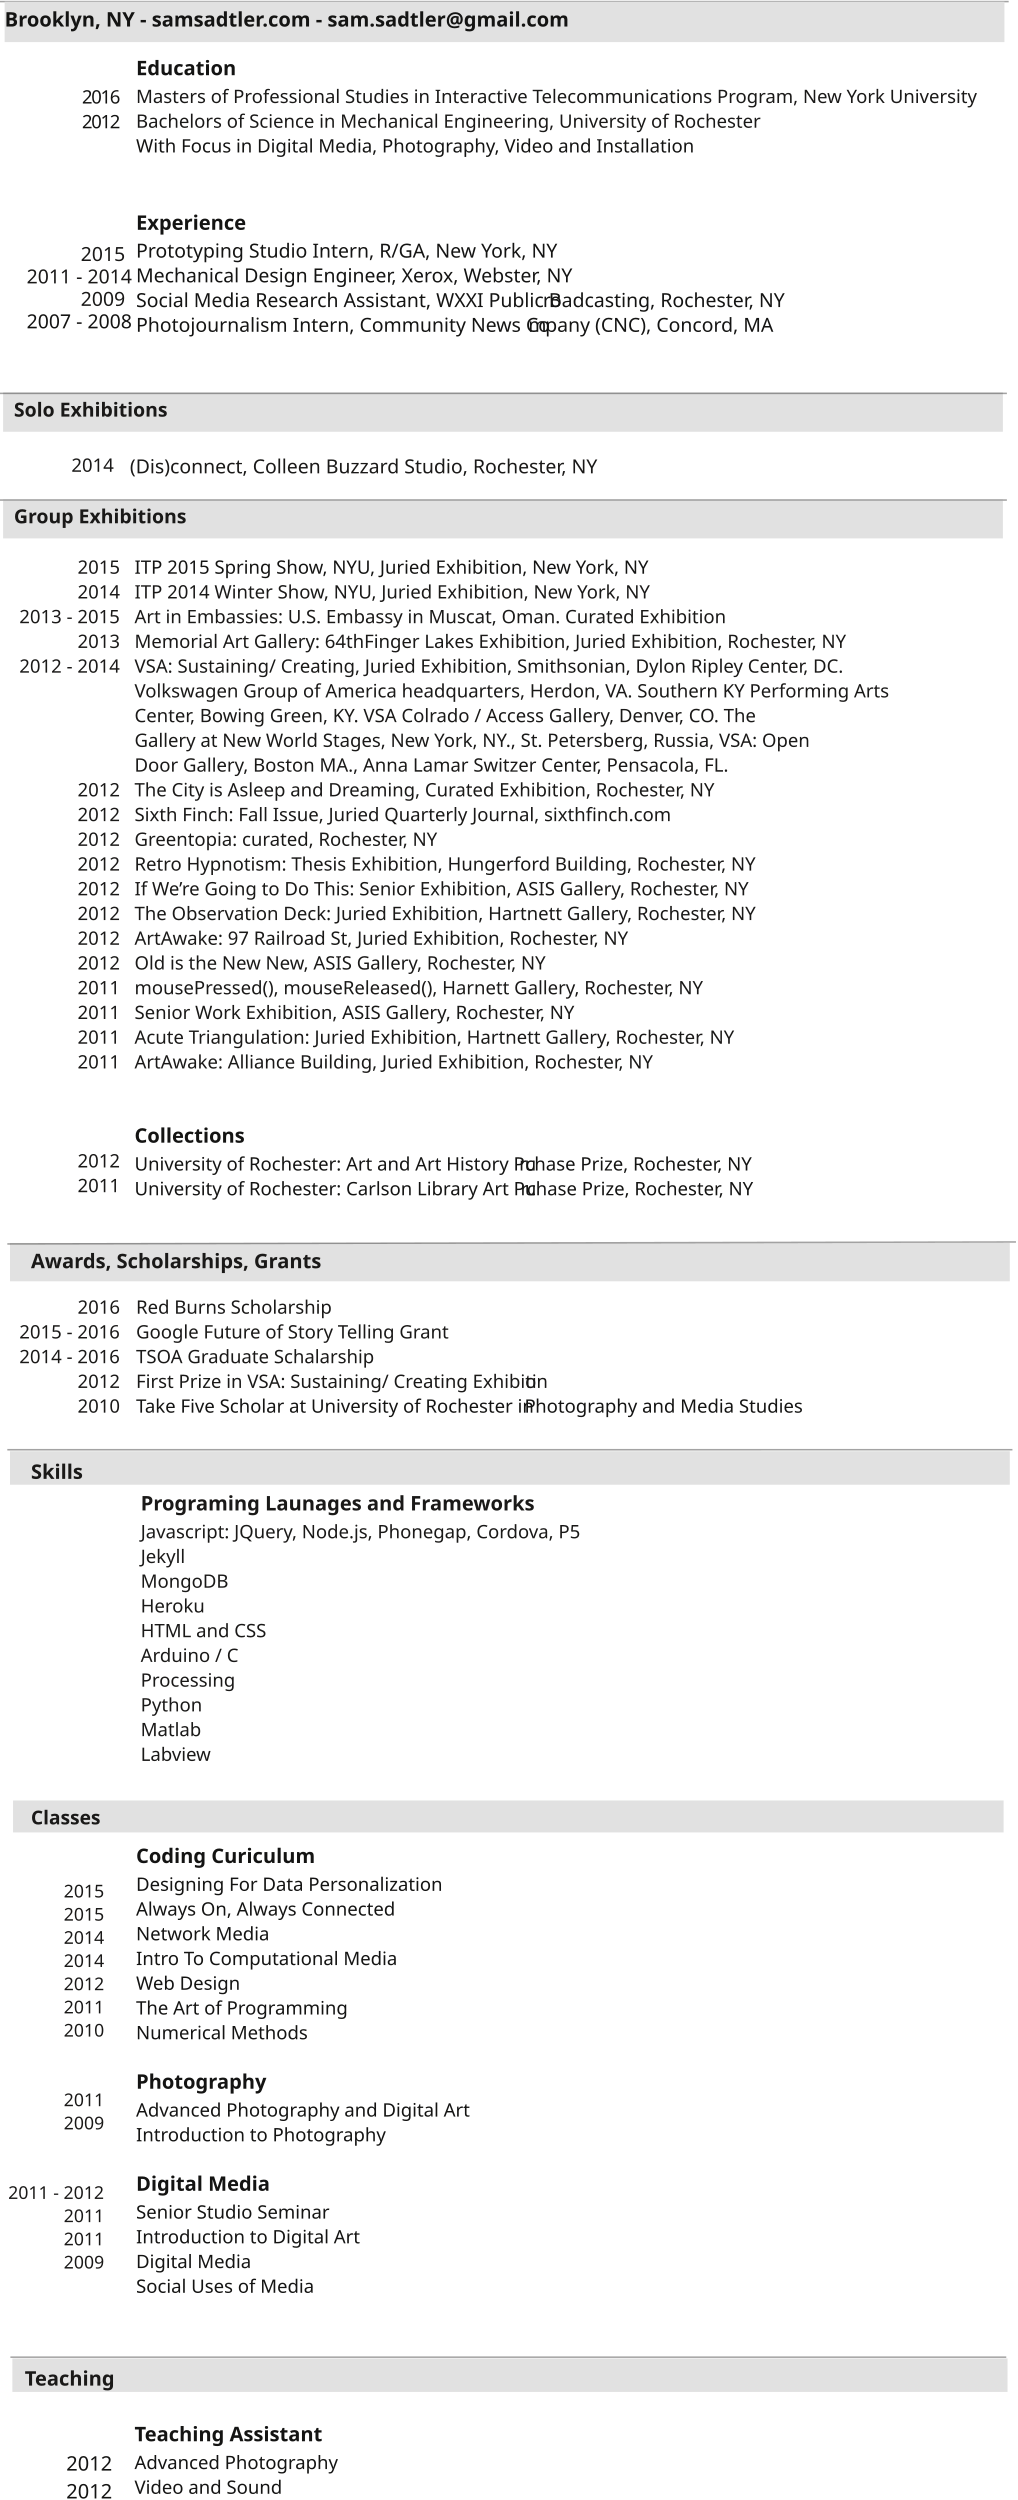
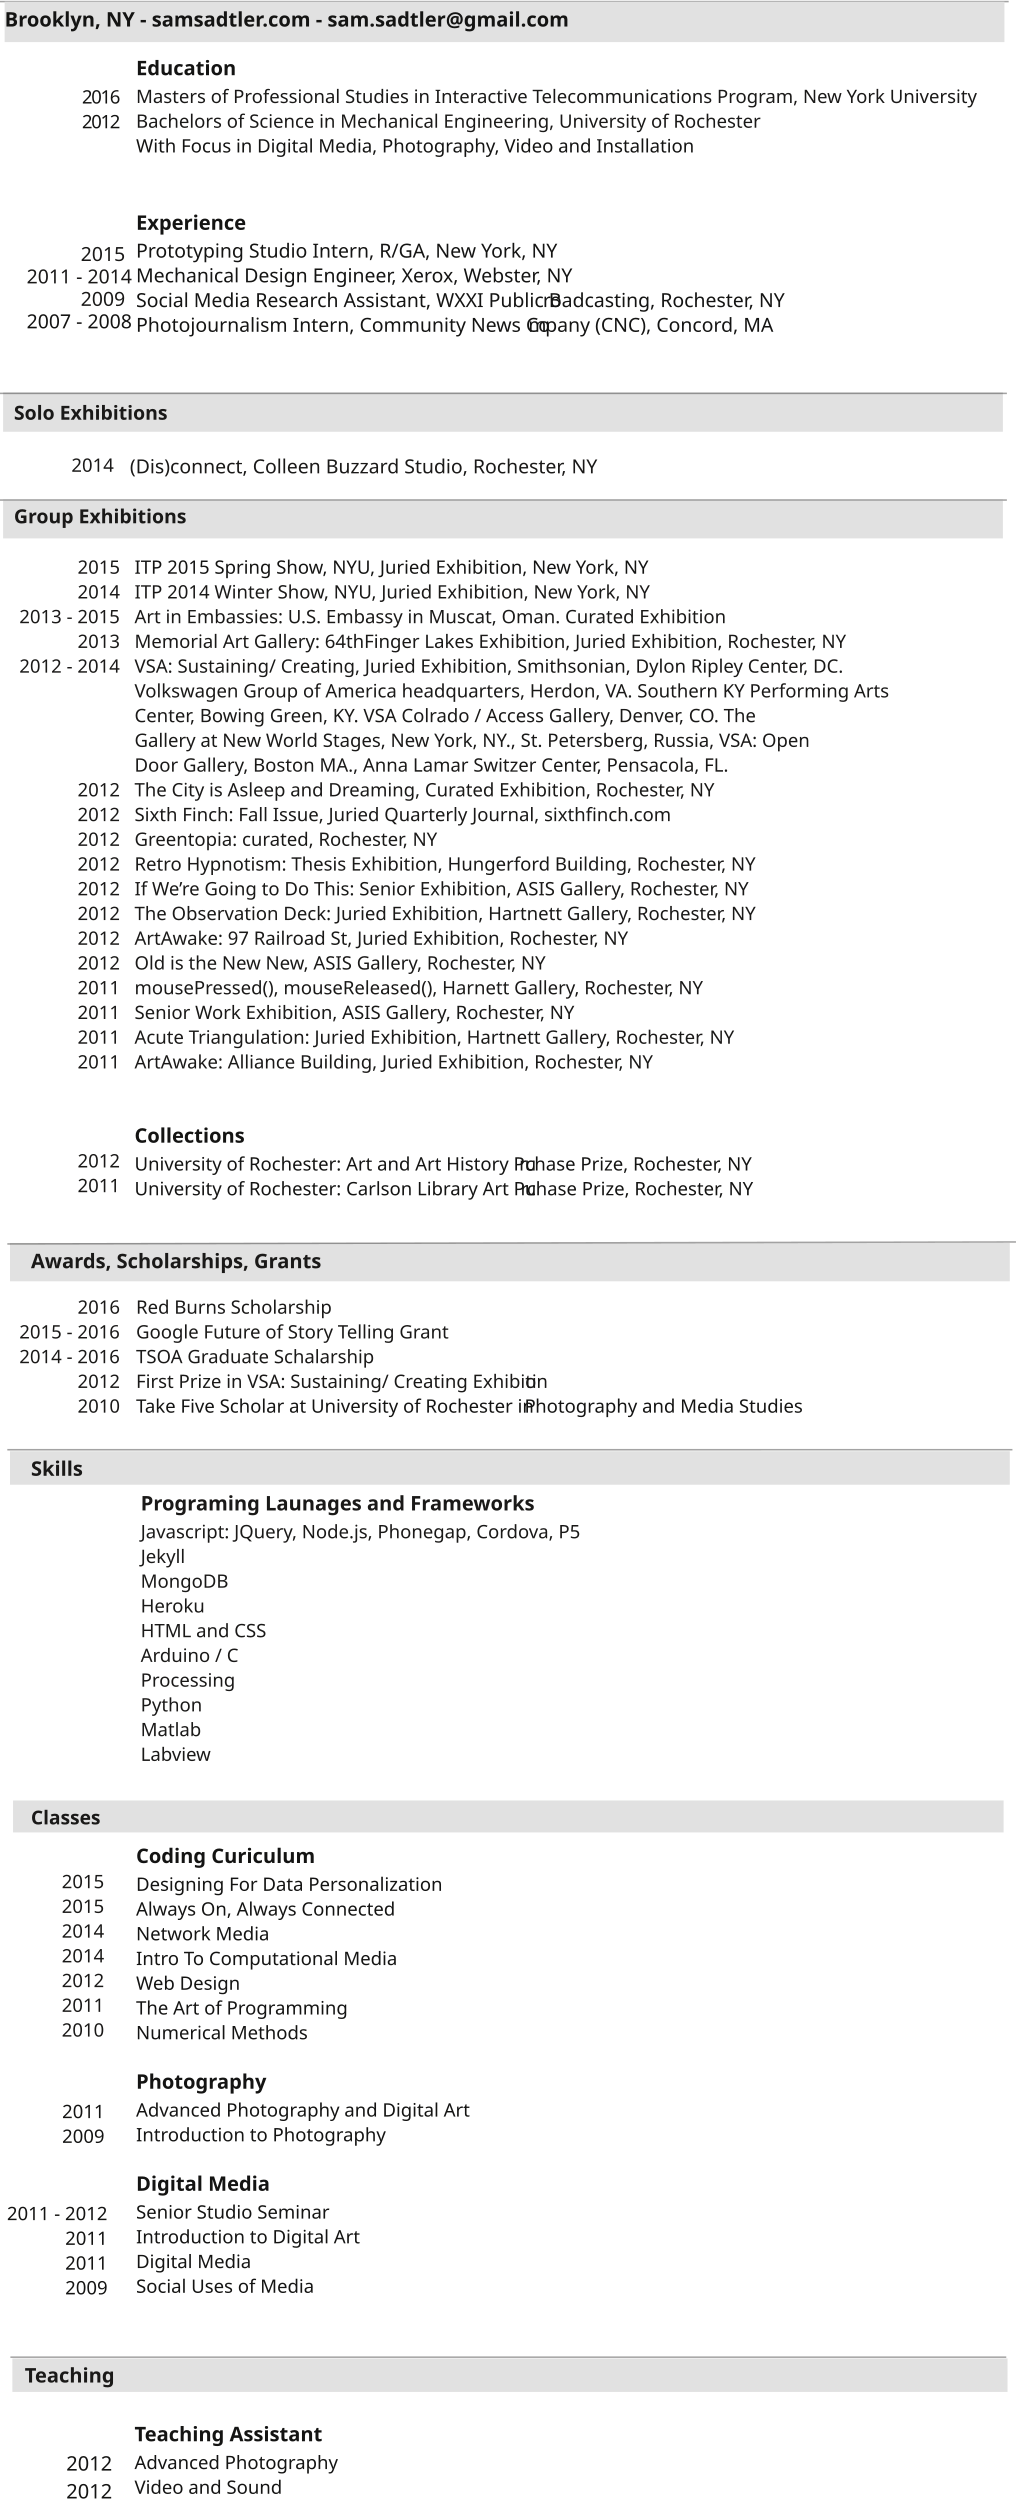
<svg xmlns="http://www.w3.org/2000/svg" width="658px" height="1617px" viewBox="0 0 658 1617" version="1.1">
  <defs />
  <g id="Page-1" stroke="none" stroke-width="1" fill="none" fill-rule="evenodd">
    <g id="SSadtler_SA_CV_2016" transform="translate(-47, 1)">
      <g id="Teaching" transform="translate(53, 1523)">
        <g id="bar" opacity="0.4">
          <polygon id="Fill-13-Copy" fill="#B4B5B4" points="2 23.114 645.673 23.114 645.673 1.436 2 1.436" />
          <path d="M0.726,0.629 L644.85,0.62" id="Stroke-15" stroke="#1A1918" />
        </g>
        <text font-family="AvenirNext-Bold, Avenir Next" font-size="13" font-weight="bold" fill="#1A1918">
-           <tspan x="10" y="19">Teaching</tspan>
+           <tspan x="10" y="17">Teaching</tspan>
        </text>
        <text id="Teaching-Assistant" font-family="AvenirNext-Bold, Avenir Next" font-size="13" font-weight="bold" fill="#141413">
          <tspan x="81" y="55">Teaching Assistant</tspan>
          <tspan x="81" y="73" font-family="AvenirNext-Regular, Avenir Next" font-size="12" font-weight="normal">Advanced Photography</tspan>
          <tspan x="81" y="89" font-family="AvenirNext-Regular, Avenir Next" font-size="12" font-weight="normal">Video and Sound</tspan>
        </text>
        <text id="2012" font-family="AvenirNext-Regular, Avenir Next" font-size="13" font-weight="normal" fill="#141413">
          <tspan x="36.84" y="74">2012</tspan>
          <tspan x="36.84" y="92">2012</tspan>
        </text>
      </g>
      <g id="Classes" transform="translate(14, 1163)">
        <g id="bar" transform="translate(41, 0.415667)" fill="#B4B5B4" opacity="0.4">
          <polygon id="Fill-13" points="0.43 20.8 641.146 20.8 641.146 0.127 0.43 0.127" />
        </g>
-         <text id="2015" font-family="AvenirNext-Regular, Avenir Next" font-size="11.443" font-weight="normal" fill="#1A1918">
-           <tspan x="100.768" y="48.272" />
-           <tspan x="74.219" y="63.272">2015</tspan>
-           <tspan x="74.219" y="78.272">2015</tspan>
-           <tspan x="74.219" y="93.272">2014</tspan>
-           <tspan x="74.219" y="108.272">2014</tspan>
-           <tspan x="74.219" y="123.272">2012</tspan>
-           <tspan x="74.219" y="138.272">2011</tspan>
-           <tspan x="74.219" y="153.272">2010</tspan>
-           <tspan x="100.768" y="168.272" />
-           <tspan x="0" y="48.272"> </tspan>
-           <tspan x="74.219" y="198.272">2011</tspan>
-           <tspan x="74.219" y="213.272">2009</tspan>
-           <tspan x="100.768" y="228.272" />
-           <tspan x="100.768" y="243.272" />
-           <tspan x="38.286" y="258.272">2011 - 2012</tspan>
-           <tspan x="74.219" y="273.272">2011</tspan>
-           <tspan x="74.219" y="288.272">2011</tspan>
-           <tspan x="74.219" y="303.272">2009</tspan>
-         </text>
        <text font-family="AvenirNext-Bold, Avenir Next" font-size="12.397" font-weight="bold" fill="#1A1918">
          <tspan x="53" y="16">Classes</tspan>
        </text>
        <text id="Curiculum" font-family="AvenirNext-Bold, Avenir Next" font-size="13" font-weight="bold" fill="#141413">
          <tspan x="121" y="41">Coding Curiculum</tspan>
          <tspan x="234.737" y="41" font-family="AvenirNext-Regular, Avenir Next" font-weight="normal" />
          <tspan x="121" y="59" font-family="AvenirNext-Regular, Avenir Next" font-size="12" font-weight="normal">Designing For Data Personalization</tspan>
          <tspan x="121" y="75" font-family="AvenirNext-Regular, Avenir Next" font-size="12" font-weight="normal">Always On, Always Connected</tspan>
          <tspan x="121" y="91" font-family="AvenirNext-Regular, Avenir Next" font-size="12" font-weight="normal">Network Media</tspan>
          <tspan x="121" y="107" font-family="AvenirNext-Regular, Avenir Next" font-size="12" font-weight="normal">Intro To Computational Media </tspan>
          <tspan x="121" y="123" font-family="AvenirNext-Regular, Avenir Next" font-size="12" font-weight="normal">Web Design</tspan>
          <tspan x="121" y="139" font-family="AvenirNext-Regular, Avenir Next" font-size="12" font-weight="normal">The Art of Programming</tspan>
          <tspan x="121" y="155" font-family="AvenirNext-Regular, Avenir Next" font-size="12" font-weight="normal">Numerical Methods</tspan>
          <tspan x="228.952" y="155" font-family="AvenirNext-Regular, Avenir Next" font-weight="normal" />
          <tspan x="121" y="171" font-size="12" />
          <tspan x="121" y="187">Photography</tspan>
          <tspan x="203.394" y="187" font-family="AvenirNext-Regular, Avenir Next" font-size="12" font-weight="normal" />
          <tspan x="121" y="205" font-family="AvenirNext-Regular, Avenir Next" font-size="12" font-weight="normal">Advanced Photography and Digital Art</tspan>
          <tspan x="121" y="221" font-family="AvenirNext-Regular, Avenir Next" font-size="12" font-weight="normal">Introduction to Photography</tspan>
          <tspan x="121" y="237" font-family="AvenirNext-Regular, Avenir Next" font-size="12" font-weight="normal" />
          <tspan x="121" y="253">Digital Media</tspan>
          <tspan x="206.553" y="253" font-family="AvenirNext-Regular, Avenir Next" font-weight="normal" />
          <tspan x="121" y="271" font-family="AvenirNext-Regular, Avenir Next" font-size="12" font-weight="normal">Senior Studio Seminar</tspan>
          <tspan x="121" y="287" font-family="AvenirNext-Regular, Avenir Next" font-size="12" font-weight="normal">Introduction to Digital Art</tspan>
          <tspan x="121" y="303" font-family="AvenirNext-Regular, Avenir Next" font-size="12" font-weight="normal">Digital Media</tspan>
          <tspan x="121" y="319" font-family="AvenirNext-Regular, Avenir Next" font-size="12" font-weight="normal">Social Uses of Media</tspan>
        </text>
+         <text id="2015" font-family="AvenirNext-Regular, Avenir Next" font-size="12" font-weight="normal" fill="#1A1918">
+           <tspan x="100.768" y="41.272" />
+           <tspan x="72.928" y="57.272">2015</tspan>
+           <tspan x="72.928" y="73.272">2015</tspan>
+           <tspan x="72.928" y="89.272">2014</tspan>
+           <tspan x="72.928" y="105.272">2014</tspan>
+           <tspan x="72.928" y="121.272">2012</tspan>
+           <tspan x="72.928" y="137.272">2011</tspan>
+           <tspan x="72.928" y="153.272">2010</tspan>
+         </text>
+         <text id="2011" font-family="AvenirNext-Regular, Avenir Next" font-size="12" font-weight="normal" fill="#141413">
+           <tspan x="101" y="174" />
+           <tspan x="73" y="174"> </tspan>
+           <tspan x="73.16" y="206">2011</tspan>
+           <tspan x="73.16" y="222">2009</tspan>
+         </text>
+         <text id="2011---2012" font-family="AvenirNext-Regular, Avenir Next" font-size="12" font-weight="normal" fill="#141413">
+           <tspan x="37.48" y="272">2011 - 2012</tspan>
+           <tspan x="75.16" y="288">2011</tspan>
+           <tspan x="75.16" y="304">2011</tspan>
+           <tspan x="75.16" y="320">2009</tspan>
+         </text>
      </g>
      <g id="Skills" transform="translate(51, 936.4667)">
        <g id="Group-6" opacity="0.4">
          <polygon id="Fill-13" fill="#B4B5B4" points="2.453 22.86 649.124 22.86 649.124 1.182 2.453 1.182" />
          <path d="M0.732,0.224 L650.843,0.214" id="Stroke-15" stroke="#1A1918" />
        </g>
        <text font-family="AvenirNext-Bold, Avenir Next" font-size="13" font-weight="bold" fill="#1A1918">
-           <tspan x="16.021" y="19.063">Skills</tspan>
+           <tspan x="16.021" y="17.063">Skills</tspan>
        </text>
        <text id="Programing-Launages-" font-family="AvenirNext-Bold, Avenir Next" font-size="13" font-weight="bold" fill="#1A1918">
          <tspan x="87" y="39.483">Programing Launages and Frameworks</tspan>
          <tspan x="87" y="57.483" font-family="AvenirNext-Regular, Avenir Next" font-size="12" font-weight="normal">Javascript: JQuery, Node.js, Phonegap, Cordova, P5</tspan>
          <tspan x="87" y="73.483" font-family="AvenirNext-Regular, Avenir Next" font-size="12" font-weight="normal">Jekyll</tspan>
          <tspan x="87" y="89.483" font-family="AvenirNext-Regular, Avenir Next" font-size="12" font-weight="normal">MongoDB</tspan>
          <tspan x="87" y="105.483" font-family="AvenirNext-Regular, Avenir Next" font-size="12" font-weight="normal">Heroku</tspan>
          <tspan x="87" y="121.483" font-family="AvenirNext-Regular, Avenir Next" font-size="12" font-weight="normal">HTML and CSS</tspan>
          <tspan x="87" y="137.483" font-family="AvenirNext-Regular, Avenir Next" font-size="12" font-weight="normal">Arduino / C</tspan>
          <tspan x="87" y="153.483" font-family="AvenirNext-Regular, Avenir Next" font-size="12" font-weight="normal">Processing</tspan>
          <tspan x="87" y="169.483" font-family="AvenirNext-Regular, Avenir Next" font-size="12" font-weight="normal">Python</tspan>
          <tspan x="87" y="185.483" font-family="AvenirNext-Regular, Avenir Next" font-size="12" font-weight="normal">Matlab</tspan>
          <tspan x="87" y="201.483" font-family="AvenirNext-Regular, Avenir Next" font-size="12" font-weight="normal">Labview</tspan>
        </text>
      </g>
      <g id="Awards-and-Grants" transform="translate(0, 802.1067)">
        <polygon id="Fill-7" fill="#B4B5B4" opacity="0.4" points="53.453 25.632 700.124 25.632 700.124 0.833 53.453 0.833" />
        <path d="M51.733,1.47 L704.137,0.198" id="Stroke-9" stroke="#1A1918" opacity="0.4" />
        <text id="Awards,-Scholarships" font-family="AvenirNext-Bold, Avenir Next" font-size="13" font-weight="bold" fill="#1A1918">
          <tspan x="67.021" y="17.174">Awards, Scholarships, Grants</tspan>
        </text>
        <text id="Red-Burns-Scholarshi" font-family="AvenirNext-Regular, Avenir Next" font-size="12" font-weight="normal">
          <tspan x="135" y="46.608" fill="#1A1918">Red Burns Scholarship</tspan>
          <tspan x="135" y="62.608" fill="#1A1918">Google Future of Story Telling Grant</tspan>
          <tspan x="135" y="78.608" fill="#1A1918">TSOA Graduate Schalarship </tspan>
          <tspan x="135" y="94.608" fill="#1A1918">First Prize in VSA: Sustaining/ Creating Exhibiti</tspan>
          <tspan x="386.64" y="94.608" letter-spacing="-0.018" fill="#1A1918">o</tspan>
          <tspan x="393.954" y="94.608" fill="#1A1918">n</tspan>
          <tspan x="135" y="110.608" fill="#141413">Take Five Scholar at University of Rochester in </tspan>
          <tspan x="386.256" y="110.608" letter-spacing="-0.05" fill="#141413">P</tspan>
          <tspan x="393.166" y="110.608" fill="#141413">hotography and Media Studies</tspan>
        </text>
        <text id="2016" font-family="AvenirNext-Regular, Avenir Next" font-size="12" font-weight="normal" fill="#1A1918">
          <tspan x="97.16" y="46.608">2016</tspan>
          <tspan x="59.48" y="62.608">2015 - 2016</tspan>
          <tspan x="59.48" y="78.608">2014 - 2016</tspan>
          <tspan x="97.16" y="94.608">2012</tspan>
          <tspan x="97.16" y="110.608">2010</tspan>
        </text>
      </g>
      <g id="Group-Exhibitions" transform="translate(47, 321.4089)">
        <g id="Group" opacity="0.4" transform="translate(0, -0)">
          <polygon id="Fill-4" fill="#B4B5B4" points="2 25.836 648.671 25.836 648.671 0.366 2 0.366" />
          <path d="M0,1.018 L651.257,1.018" id="Stroke-6" stroke="#1A1918" />
        </g>
        <text font-family="AvenirNext-Bold, Avenir Next" font-size="12.571" font-weight="bold" fill="#1A1918">
          <tspan x="9" y="16.054">Group Exhibitions</tspan>
        </text>
        <text id="ITP-2015-Spring-Show" font-family="AvenirNext-Regular, Avenir Next" font-size="12" font-weight="normal">
          <tspan x="87" y="48.688" fill="#141413">ITP 2015 Spring Show, NYU, Juried Exhibition, New York, NY</tspan>
          <tspan x="414.528" y="48.688" fill="#1A1918" />
          <tspan x="87" y="64.688" fill="#1A1918">ITP 2014 Winter Show, NYU, Juried Exhibition, New York, NY</tspan>
          <tspan x="87" y="80.688" fill="#1A1918">Art in Embassies: U.S. Embassy in Muscat, Oman. Curated Exhibition   </tspan>
          <tspan x="87" y="96.688" fill="#1A1918">Memorial Art Gallery: 64thFinger Lakes Exhibition, Juried Exhibition, Rochester, NY</tspan>
          <tspan x="87" y="112.688" fill="#1A1918">VSA: Sustaining/ Creating, Juried Exhibition, Smithsonian, Dylon Ripley Center, DC.</tspan>
          <tspan x="87" y="128.688" fill="#1A1918">Volkswagen Group of America headquarters, Herdon, VA. Southern KY Performing Arts </tspan>
          <tspan x="87" y="144.688" fill="#1A1918">	Center, Bowing Green, KY. VSA Colrado / Access Gallery, Denver, CO. The </tspan>
          <tspan x="87" y="160.688" fill="#1A1918">		Gallery at New World Stages, New York, NY., St. Petersberg, Russia, VSA: Open </tspan>
          <tspan x="87" y="176.688" fill="#1A1918">			Door Gallery, Boston MA., Anna Lamar Switzer Center, Pensacola, FL.</tspan>
          <tspan x="87" y="192.688" fill="#1A1918">The City is Asleep and Dreaming, Curated Exhibition, Rochester, NY</tspan>
          <tspan x="87" y="208.688" fill="#1A1918">Sixth Finch: Fall Issue, Juried Quarterly Journal, sixthfinch.com</tspan>
          <tspan x="87" y="224.688" fill="#1A1918">Greentopia: curated, Rochester, NY</tspan>
          <tspan x="87" y="240.688" fill="#1A1918">Retro Hypnotism: Thesis Exhibition, Hungerford Building, Rochester, NY </tspan>
          <tspan x="87" y="256.688" fill="#1A1918">If We’re Going to Do This: Senior Exhibition, ASIS Gallery, Rochester, NY</tspan>
          <tspan x="87" y="272.688" fill="#1A1918">The Observation Deck: Juried Exhibition, Hartnett Gallery, Rochester, NY</tspan>
          <tspan x="87" y="288.688" fill="#1A1918">ArtAwake: 97 Railroad St, Juried Exhibition, Rochester, NY</tspan>
          <tspan x="87" y="304.688" fill="#1A1918">Old is the New New, ASIS Gallery, Rochester, NY</tspan>
          <tspan x="87" y="320.688" fill="#1A1918">mousePressed(), mouseReleased(), Harnett Gallery, Rochester, NY</tspan>
          <tspan x="87" y="336.688" fill="#1A1918">Senior Work Exhibition, ASIS Gallery, Rochester, NY</tspan>
          <tspan x="87" y="352.688" fill="#1A1918">Acute Triangulation: Juried Exhibition, Hartnett Gallery, Rochester, NY</tspan>
          <tspan x="87" y="368.688" fill="#1A1918">ArtAwake: Alliance Building, Juried Exhibition, Rochester, NY</tspan>
          <tspan x="418.608" y="368.688" font-family="AvenirNext-Bold, Avenir Next" font-weight="bold" fill="#141413" />
          <tspan x="87" y="384.688" font-family="AvenirNext-Bold, Avenir Next" font-weight="bold" fill="#141413" />
          <tspan x="87" y="400.688" font-family="AvenirNext-Bold, Avenir Next" font-weight="bold" fill="#141413" />
          <tspan x="87" y="416.688" font-family="AvenirNext-Bold, Avenir Next" font-size="13" font-weight="bold" fill="#141413">Collections</tspan>
          <tspan x="157.187" y="416.688" fill="#141413" />
          <tspan x="87" y="434.688" fill="#141413">University of Rochester: Art and Art History Pu</tspan>
          <tspan x="335.796" y="434.688" letter-spacing="-0.05" fill="#141413">r</tspan>
          <tspan x="339.85" y="434.688" fill="#141413">chase Prize, Rochester, NY</tspan>
          <tspan x="87" y="450.688" fill="#141413">University of Rochester: Carlson Library Art Pu</tspan>
          <tspan x="336.684" y="450.688" letter-spacing="-0.05" fill="#141413">r</tspan>
          <tspan x="340.738" y="450.688" fill="#141413">chase Prize, Rochester, NY</tspan>
        </text>
        <text id="2015" font-family="AvenirNext-Regular, Avenir Next" font-size="12" font-weight="normal" fill="#1A1918">
          <tspan x="50.16" y="48.688">2015</tspan>
          <tspan x="50.16" y="64.688">2014</tspan>
          <tspan x="12.48" y="80.688">2013 - 2015</tspan>
          <tspan x="50.16" y="96.688">2013</tspan>
          <tspan x="12.48" y="112.688">2012 - 2014</tspan>
          <tspan x="78" y="128.688" />
          <tspan x="78" y="144.688" />
          <tspan x="78" y="160.688" />
          <tspan x="78" y="176.688" />
          <tspan x="50.16" y="192.688">2012</tspan>
          <tspan x="50.16" y="208.688">2012</tspan>
          <tspan x="50.16" y="224.688">2012</tspan>
          <tspan x="50.16" y="240.688">2012</tspan>
          <tspan x="50.16" y="256.688">2012</tspan>
          <tspan x="50.16" y="272.688">2012</tspan>
          <tspan x="50.16" y="288.688">2012</tspan>
          <tspan x="50.16" y="304.688">2012</tspan>
          <tspan x="50.16" y="320.688">2011</tspan>
          <tspan x="50.16" y="336.688">2011</tspan>
          <tspan x="50.16" y="352.688">2011</tspan>
          <tspan x="50.16" y="368.688">2011</tspan>
          <tspan x="78" y="384.688" />
          <tspan x="78" y="400.688" />
          <tspan x="78" y="416.688" />
          <tspan x="50.16" y="432.688">2012</tspan>
          <tspan x="50.16" y="448.688">2011</tspan>
        </text>
      </g>
      <g id="Solo-Exhibitions" transform="translate(47, 252.4243)">
        <polygon id="Fill-4" fill-opacity="0.4" fill="#B4B5B4" points="2 25.836 648.671 25.836 648.671 0.366 2 0.366" />
        <path d="M0,1.018 L651.257,1.018" id="Stroke-6" stroke="#1A1918" opacity="0.4" />
        <text font-family="AvenirNext-Bold, Avenir Next" font-size="12.571" font-weight="bold" fill="#1A1918">
-           <tspan x="9" y="16.054">Solo Exhibitions</tspan>
+           <tspan x="9" y="18.054">Solo Exhibitions</tspan>
        </text>
        <text id="(Dis)connect,-Collee" font-family="AvenirNext-Regular, Avenir Next" font-size="12.571" font-weight="normal" fill="#1A1918">
          <tspan x="84" y="52.725">(Dis)connect, Colleen Buzzard Studio, Rochester, NY</tspan>
        </text>
        <text id="2014" font-family="AvenirNext-Regular, Avenir Next" font-size="12" font-weight="normal" fill="#1A1918">
          <tspan x="46.16" y="51.725">2014</tspan>
        </text>
      </g>
      <g id="Education-and-Experience" transform="translate(64, 34)">
        <text id="2015" font-family="MyriadPro-Regular, Myriad Pro" font-size="12.571" font-weight="normal">
          <tspan x="35.203" y="133.807" fill="#1A1918">2015</tspan>
          <tspan x="0.217" y="148.321" fill="#1A1918">2011 - 2014</tspan>
          <tspan x="35.203" y="162.836" fill="#1A1918">2009</tspan>
          <tspan x="61" y="162.836" font-size="12.571" fill="#141413" />
          <tspan x="0.219" y="177.35" font-size="12.571" fill="#141413">2007 - 2008</tspan>
        </text>
        <text id="Education" font-family="AvenirNext-Bold, Avenir Next" font-size="13" font-weight="bold">
          <tspan x="71" y="13.626" fill="#141413">Education</tspan>
          <tspan x="134.232" y="13.626" font-family="AvenirNext-Medium, Avenir Next" font-size="12" font-weight="400" fill="#1A1918" />
          <tspan x="71" y="31.626" font-family="AvenirNext-Regular, Avenir Next" font-size="12" font-weight="normal" fill="#1A1918">Masters of Professional Studies in Interactive Telecommunications Program, New York University</tspan>
          <tspan x="71" y="47.626" font-family="AvenirNext-Regular, Avenir Next" font-size="12" font-weight="normal" fill="#1A1918">Bachelors of Science in Mechanical Engineering, University of Rochester</tspan>
          <tspan x="71" y="63.626" font-family="AvenirNext-Regular, Avenir Next" font-size="12" font-weight="normal" fill="#141413"> With Focus in Digital Media, Photography, Video and Installation</tspan>
          <tspan x="71" y="79.626" font-family="AvenirNext-Medium, Avenir Next" font-size="12" font-weight="400" fill="#141413" />
          <tspan x="71" y="95.626" fill="#141413" />
          <tspan x="71" y="113.626" fill="#141413">Experience</tspan>
          <tspan x="141.941" y="113.626" font-family="Skia-Regular, Skia" font-size="12.571" font-weight="normal" fill="#141413" />
          <tspan x="71" y="131.626" font-family="Skia-Regular, Skia" font-size="12.571" font-weight="normal" fill="#141413">Prototyping Studio Intern, R/GA, New York, NY</tspan>
          <tspan x="71" y="147.626" font-family="Skia-Regular, Skia" font-size="12.571" font-weight="normal" fill="#141413">Mechanical Design Engineer, Xerox, Webster, NY</tspan>
          <tspan x="71" y="163.626" font-family="Skia-Regular, Skia" font-size="12.571" font-weight="normal" fill="#141413">Social Media Research Assistant, WXXI Public B</tspan>
          <tspan x="334.138" y="163.626" font-family="Skia-Regular, Skia" font-size="12.571" font-weight="normal" letter-spacing="-0.1" fill="#141413">r</tspan>
          <tspan x="338.678" y="163.626" font-family="Skia-Regular, Skia" font-size="12.571" font-weight="normal" fill="#141413">oadcasting, Rochester, NY</tspan>
          <tspan x="71" y="179.626" font-family="Skia-Regular, Skia" font-size="12.571" font-weight="normal" fill="#141413">Photojournalism Intern, Community News Co</tspan>
          <tspan x="324.685" y="179.626" font-family="Skia-Regular, Skia" font-size="12.571" font-weight="normal" letter-spacing="-0.05" fill="#141413">m</tspan>
          <tspan x="335.647" y="179.626" font-family="Skia-Regular, Skia" font-size="12.571" font-weight="normal" fill="#141413">pany (CNC), Concord, MA                                                                                              </tspan>
        </text>
        <text id="2016" font-family="AvenirNext-Regular, Avenir Next" font-size="12" font-weight="normal" letter-spacing="-0.871" fill="#141413">
          <tspan x="36" y="31.965">2016</tspan>
          <tspan x="36" y="47.965">2012</tspan>
        </text>
      </g>
      <g id="Heading" transform="translate(47, 0)">
        <g id="Group-2" opacity="0.401">
          <path d="M0,0.018 L652.404,0.018" id="Stroke-3" stroke="#1A1918" />
          <polygon id="Fill-16" fill="#B4B5B4" points="3 26.243 649.671 26.243 649.671 0.104 3 0.104" />
        </g>
        <text id="Info" font-family="AvenirNext-Bold, Avenir Next" font-size="13" font-weight="bold" fill="#141413">
-           <tspan x="3" y="16.18">Brooklyn, NY  -  samsadtler.com  - sam.sadtler@gmail.com</tspan>
+           <tspan x="3" y="16.18">Brooklyn, NY - samsadtler.com - sam.sadtler@gmail.com</tspan>
          <tspan x="3" y="34.18">	</tspan>
        </text>
      </g>
    </g>
  </g>
</svg>
